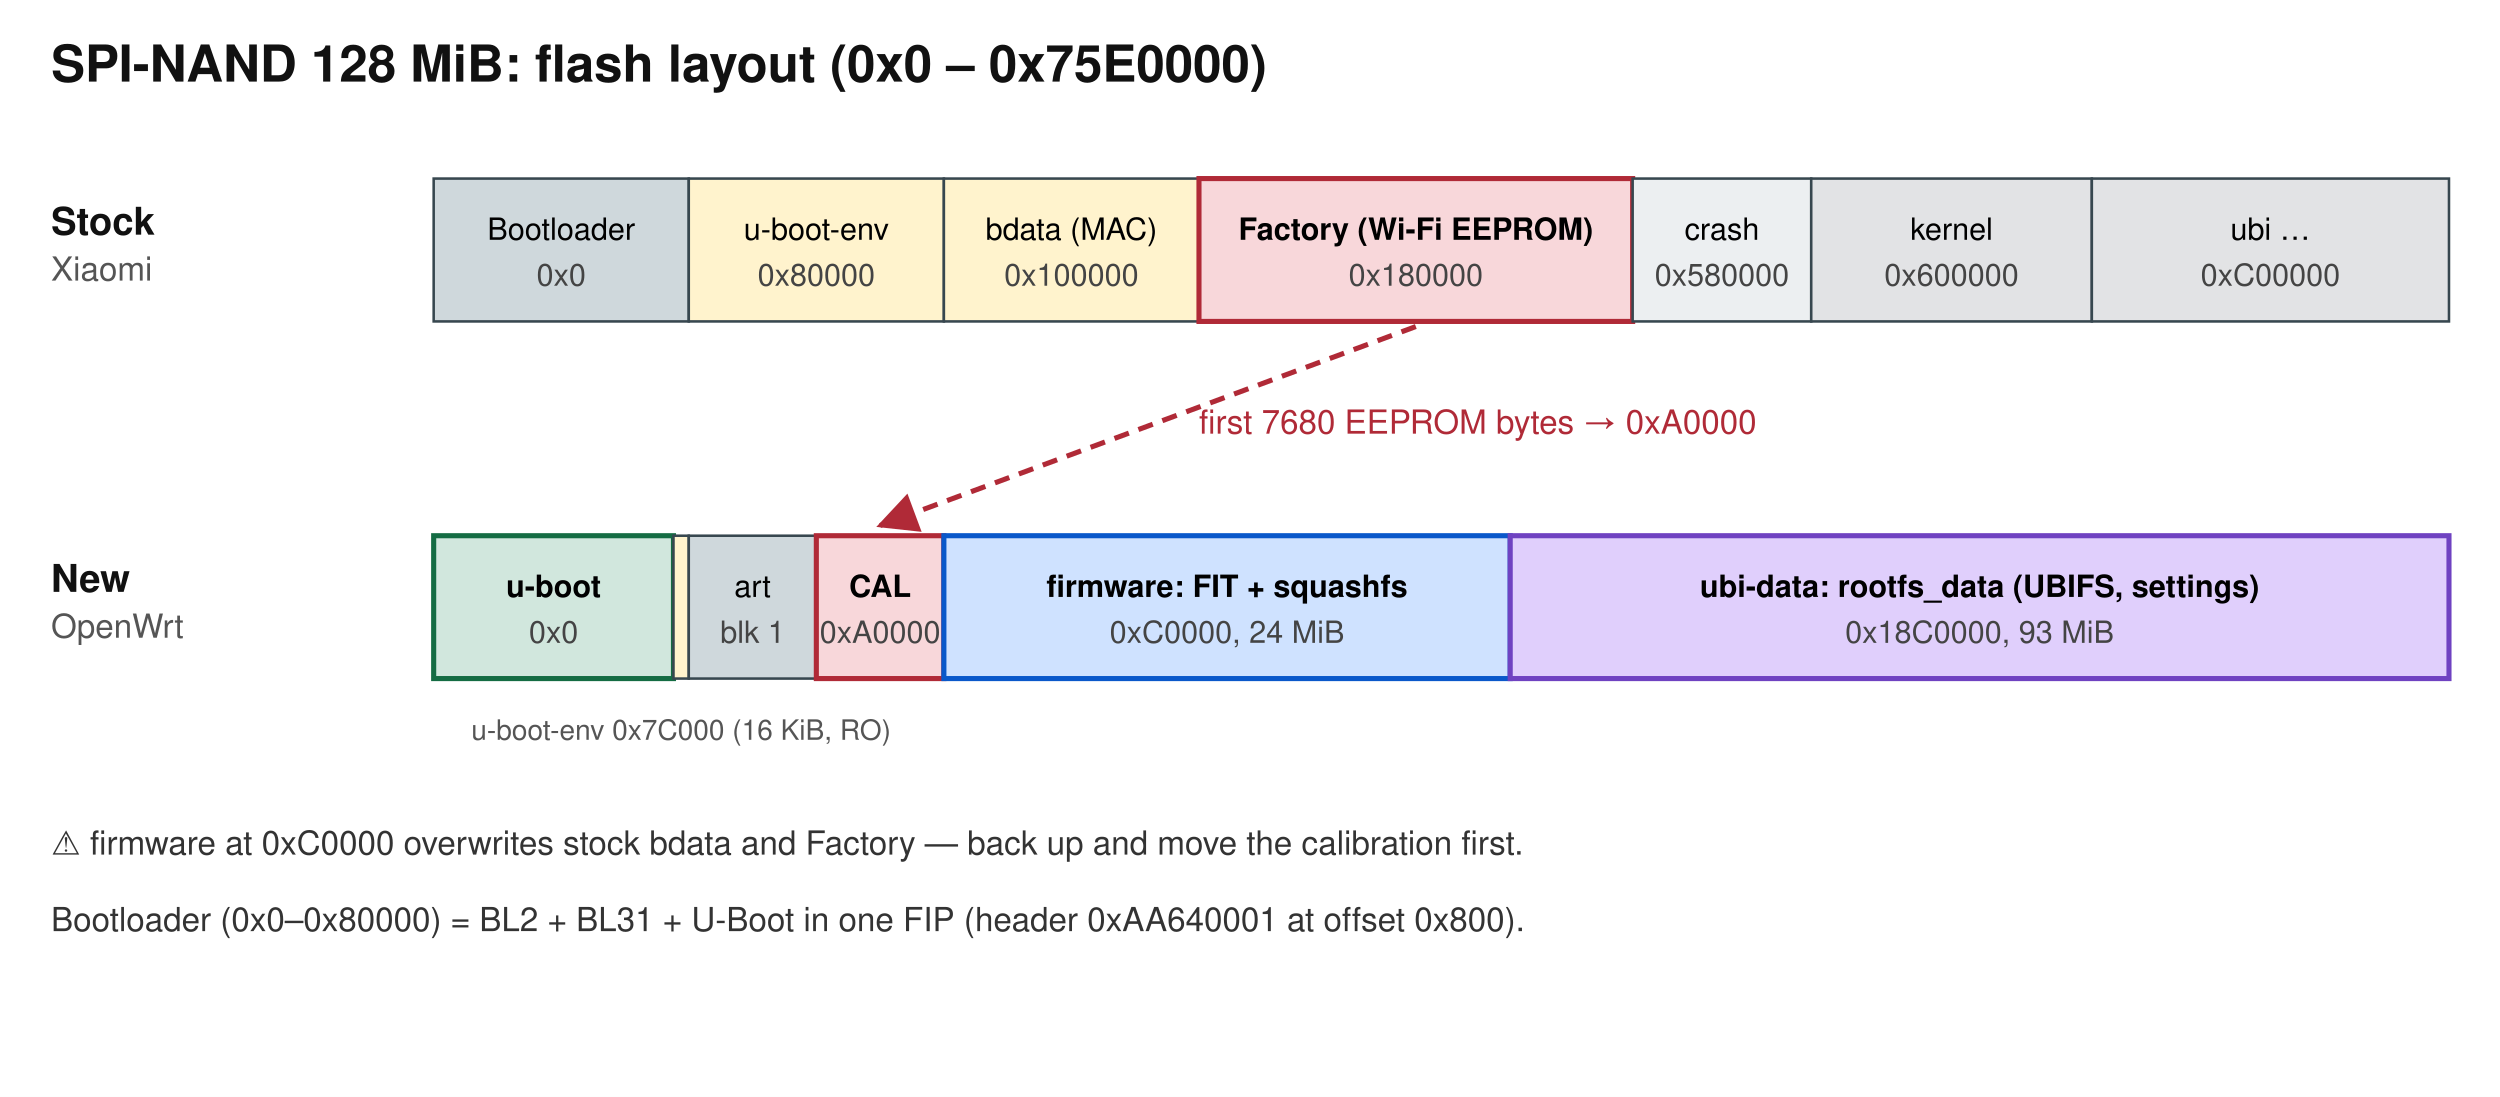
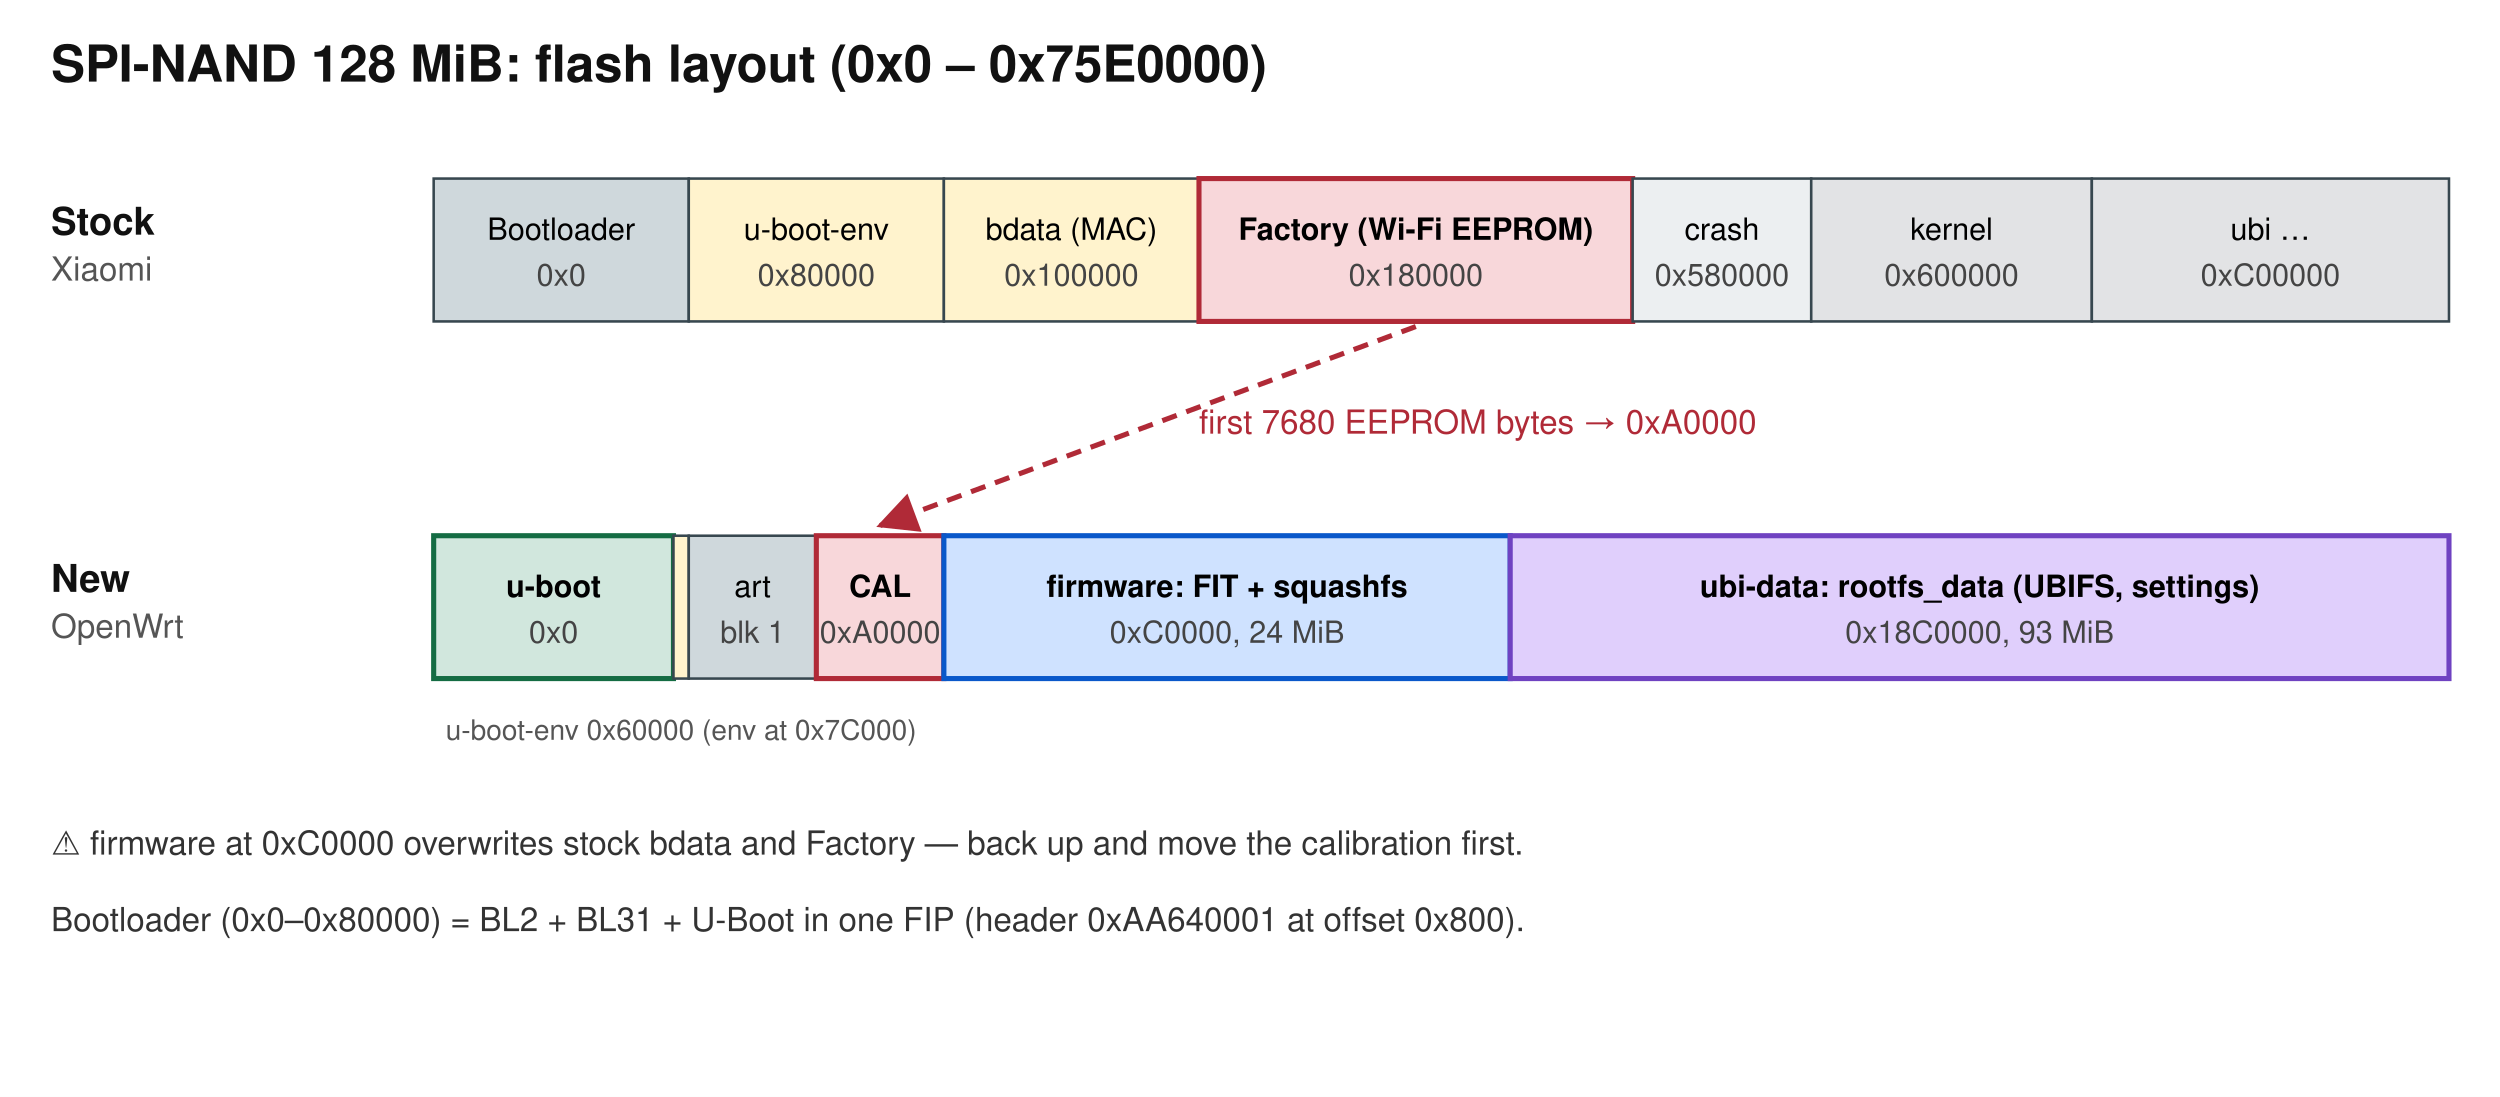
<svg xmlns="http://www.w3.org/2000/svg" width="980" height="430" viewBox="0 0 980 430" font-family="Helvetica, Arial, sans-serif">
  <rect width="980" height="430" fill="#ffffff" />
  <text x="20" y="32" font-size="20" font-weight="bold" fill="#111">SPI-NAND 128 MiB: flash layout (0x0 – 0x75E0000)</text>
  <text x="20" y="92" font-size="15" font-weight="bold" fill="#111">Stock</text>
  <text x="20" y="110" font-size="13" fill="#555">Xiaomi</text>
  <g font-size="12" text-anchor="middle">
    <rect x="170" y="70" width="100" height="56" fill="#cfd8dc" stroke="#37474f" />
    <text x="220" y="94">Bootloader</text>
    <text x="220" y="112" fill="#444">0x0</text>
    <rect x="270" y="70" width="100" height="56" fill="#fff3cd" stroke="#37474f" />
    <text x="320" y="94">u-boot-env</text>
    <text x="320" y="112" fill="#444">0x80000</text>
    <rect x="370" y="70" width="100" height="56" fill="#fff3cd" stroke="#37474f" />
    <text x="420" y="94">bdata (MAC)</text>
    <text x="420" y="112" fill="#444">0x100000</text>
    <rect x="470" y="70" width="170" height="56" fill="#f8d7da" stroke="#b02a37" stroke-width="2" />
    <text x="555" y="94" font-weight="bold">Factory (Wi-Fi EEPROM)</text>
    <text x="555" y="112" fill="#444">0x180000</text>
    <rect x="640" y="70" width="70" height="56" fill="#eceff1" stroke="#37474f" />
    <text x="675" y="94">crash</text>
    <text x="675" y="112" fill="#444">0x580000</text>
    <rect x="710" y="70" width="110" height="56" fill="#e2e3e5" stroke="#37474f" />
    <text x="765" y="94">kernel</text>
    <text x="765" y="112" fill="#444">0x600000</text>
    <rect x="820" y="70" width="140" height="56" fill="#e2e3e5" stroke="#37474f" />
    <text x="890" y="94">ubi …</text>
    <text x="890" y="112" fill="#444">0xC00000</text>
  </g>
  <text x="20" y="232" font-size="15" font-weight="bold" fill="#111">New</text>
  <text x="20" y="250" font-size="13" fill="#555">OpenWrt</text>
  <g font-size="12" text-anchor="middle">
    <rect x="170" y="210" width="94" height="56" fill="#d1e7dd" stroke="#146c43" stroke-width="2" />
    <text x="217" y="234" font-weight="bold">u-boot</text>
    <text x="217" y="252" fill="#444">0x0</text>
    <rect x="264" y="210" width="6" height="56" fill="#fff3cd" stroke="#37474f" />
    <rect x="270" y="210" width="50" height="56" fill="#cfd8dc" stroke="#37474f" />
    <text x="295" y="234">art</text>
    <text x="295" y="252" fill="#444">blk 1</text>
    <rect x="320" y="210" width="50" height="56" fill="#f8d7da" stroke="#b02a37" stroke-width="2" />
    <text x="345" y="234" font-weight="bold">CAL</text>
    <text x="345" y="252" fill="#444">0xA0000</text>
    <rect x="370" y="210" width="222" height="56" fill="#cfe2ff" stroke="#0a58ca" stroke-width="2" />
    <text x="481" y="234" font-weight="bold">firmware: FIT + squashfs</text>
    <text x="481" y="252" fill="#444">0xC0000, 24 MiB</text>
    <rect x="592" y="210" width="368" height="56" fill="#e0cffc" stroke="#6f42c1" stroke-width="2" />
    <text x="776" y="234" font-weight="bold">ubi-data: rootfs_data (UBIFS, settings)</text>
    <text x="776" y="252" fill="#444">0x18C0000, 93 MiB</text>
  </g>
-   <text x="267" y="290" font-size="11" fill="#555" text-anchor="middle">u-boot-env 0x7C000 (16 KiB, RO)</text>
+   <text x="267" y="290" font-size="11" fill="#555" text-anchor="middle">u-boot-env 0x60000 (env at 0x7C000)</text>
  <g font-size="13" fill="#111">
    <line x1="555" y1="128" x2="345" y2="206" stroke="#b02a37" stroke-width="2" stroke-dasharray="6 4" marker-end="url(#a)" />
    <text x="470" y="170" fill="#b02a37">first 7680 EEPROM bytes → 0xA0000</text>
  </g>
  <defs>
    <marker id="a" viewBox="0 0 10 10" refX="9" refY="5" markerWidth="8" markerHeight="8" orient="auto">
      <path d="M0,0 L10,5 L0,10 z" fill="#b02a37" />
    </marker>
  </defs>
  <g font-size="13" fill="#333">
    <text x="20" y="335">⚠ firmware at 0xC0000 overwrites stock bdata and Factory — back up and move the calibration first.</text>
    <text x="20" y="365">Bootloader (0x0–0x80000) = BL2 + BL31 + U-Boot in one FIP (header 0xAA640001 at offset 0x800).</text>
  </g>
</svg>
